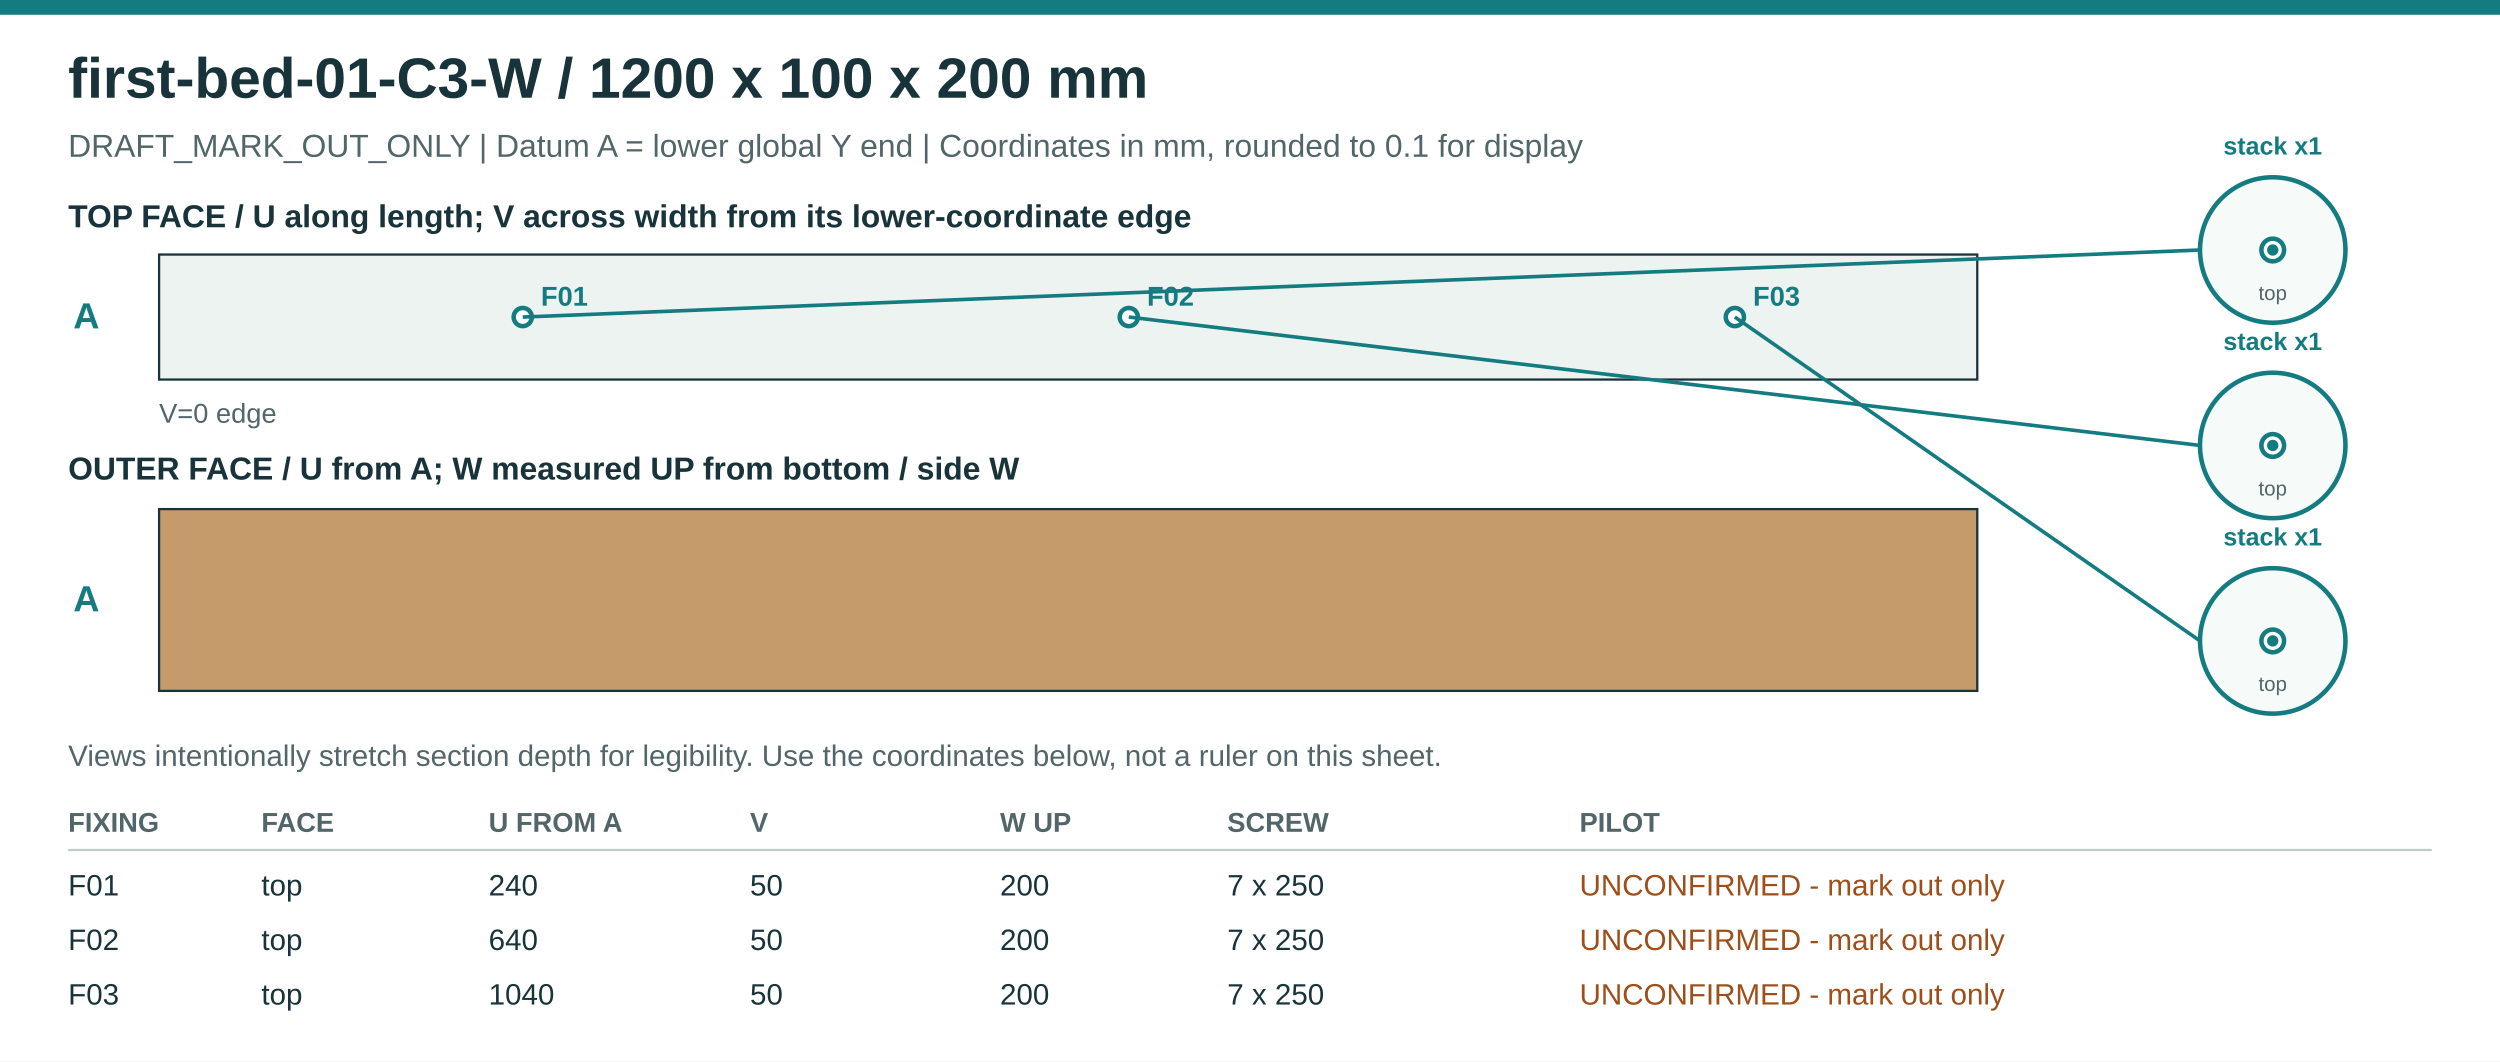
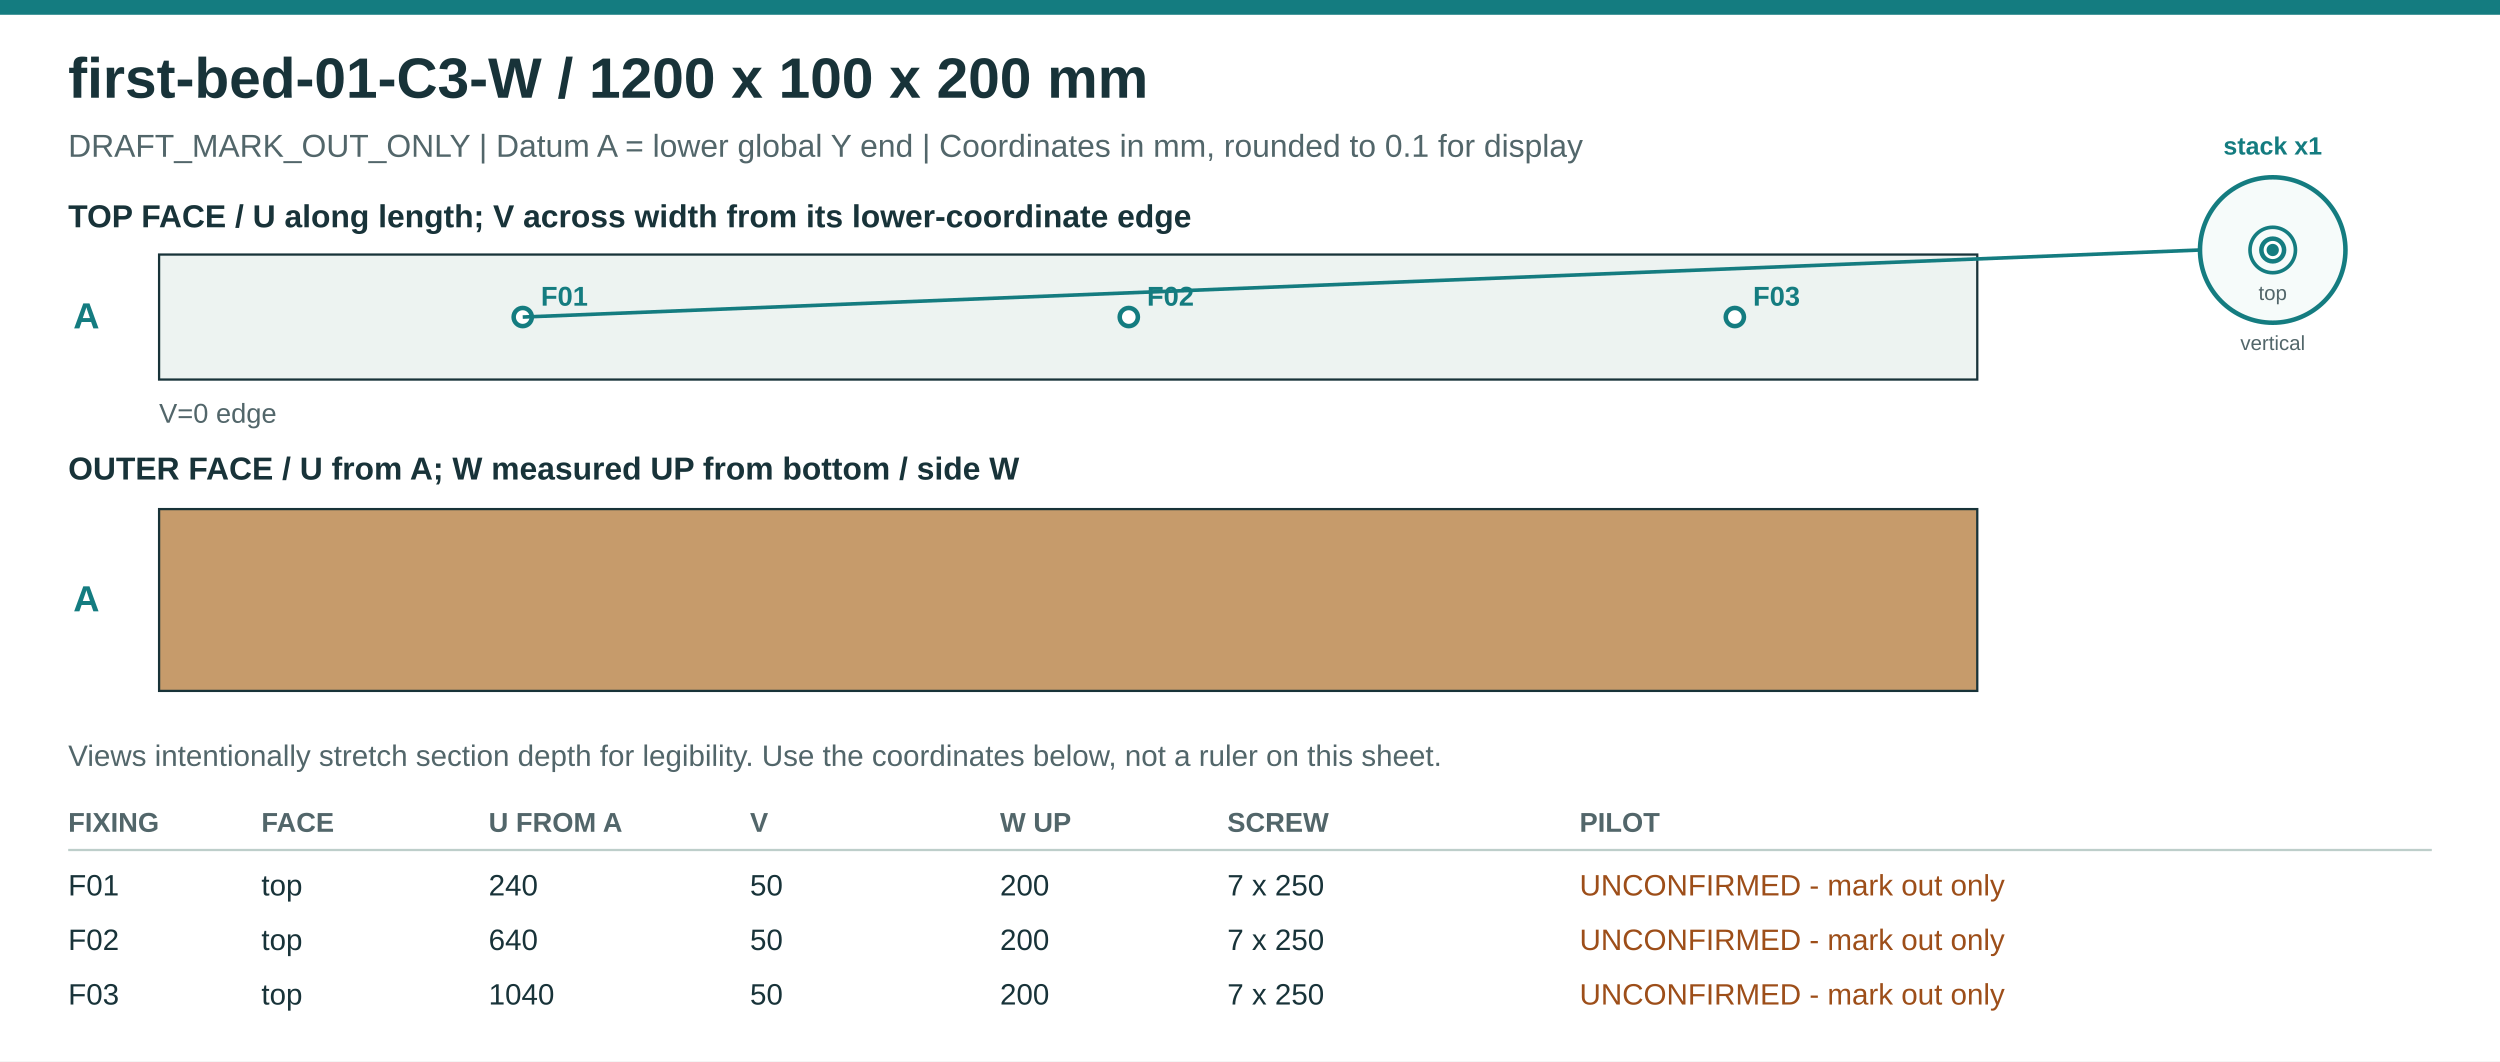
<svg xmlns="http://www.w3.org/2000/svg" width="1100" height="467" viewBox="0 0 1100 467">
  <rect width="100%" height="100%" fill="white" />
  <rect x="0" y="0" width="1100" height="6" fill="#147c80" stroke="#147c80" stroke-width="1" />
  <text x="30" y="43" font-family="Arial,Helvetica,sans-serif" font-size="25" font-weight="700" fill="#183339" text-anchor="start">first-bed-01-C3-W / 1200 x 100 x 200 mm</text>
  <text x="30" y="69" font-family="Arial,Helvetica,sans-serif" font-size="14" font-weight="400" fill="#52666a" text-anchor="start">DRAFT_MARK_OUT_ONLY  |  Datum A = lower global Y end  |  Coordinates in mm, rounded to 0.1 for display</text>
  <text x="30" y="100" font-family="Arial,Helvetica,sans-serif" font-size="14" font-weight="700" fill="#183339" text-anchor="start">TOP FACE / U along length; V across width from its lower-coordinate edge</text>
  <rect x="70" y="112" width="800" height="55" fill="#edf3f1" stroke="#183339" stroke-width="1" />
  <text x="38" y="144.5" font-family="Arial,Helvetica,sans-serif" font-size="16" font-weight="700" fill="#147c80" text-anchor="middle">A</text>
  <text x="70" y="186" font-family="Arial,Helvetica,sans-serif" font-size="12" font-weight="400" fill="#52666a" text-anchor="start">V=0 edge</text>
  <text x="30" y="211" font-family="Arial,Helvetica,sans-serif" font-size="14" font-weight="700" fill="#183339" text-anchor="start">OUTER FACE / U from A; W measured UP from bottom / side W</text>
  <rect x="70" y="224" width="800" height="80" fill="#c69b6b" stroke="#183339" stroke-width="1" />
  <text x="38" y="269.0" font-family="Arial,Helvetica,sans-serif" font-size="16" font-weight="700" fill="#147c80" text-anchor="middle">A</text>
  <circle cx="230.0" cy="139.5" r="4" fill="white" stroke="#147c80" stroke-width="2" />
  <text x="238.0" y="134.5" font-family="Arial,Helvetica,sans-serif" font-size="12" font-weight="700" fill="#147c80" text-anchor="start">F01</text>
  <circle cx="496.667" cy="139.5" r="4" fill="white" stroke="#147c80" stroke-width="2" />
  <text x="504.667" y="134.5" font-family="Arial,Helvetica,sans-serif" font-size="12" font-weight="700" fill="#147c80" text-anchor="start">F02</text>
  <circle cx="763.333" cy="139.5" r="4" fill="white" stroke="#147c80" stroke-width="2" />
  <text x="771.333" y="134.5" font-family="Arial,Helvetica,sans-serif" font-size="12" font-weight="700" fill="#147c80" text-anchor="start">F03</text>
  <line x1="230.0" y1="139.5" x2="968" y2="110" stroke="#147c80" stroke-width="1.6" />
  <circle cx="1000" cy="110" r="32" fill="#f6fbfa" stroke="#147c80" stroke-width="2" />
  <circle cx="1000" cy="110" r="5" fill="white" stroke="#147c80" stroke-width="2" />
  <text x="1000" y="68" font-family="Arial,Helvetica,sans-serif" font-size="11" font-weight="700" fill="#147c80" text-anchor="middle">stack x1</text>
  <text x="1000" y="132" font-family="Arial,Helvetica,sans-serif" font-size="9" font-weight="400" fill="#52666a" text-anchor="middle">top</text>
-   <line x1="1000" y1="110" x2="1000" y2="110" stroke="#147c80" stroke-width="1.8" />
-   <circle cx="1000" cy="110" r="2" fill="#147c80" stroke="#147c80" stroke-width="1" />
-   <line x1="496.667" y1="139.5" x2="968" y2="196" stroke="#147c80" stroke-width="1.6" />
-   <circle cx="1000" cy="196" r="32" fill="#f6fbfa" stroke="#147c80" stroke-width="2" />
-   <circle cx="1000" cy="196" r="5" fill="white" stroke="#147c80" stroke-width="2" />
-   <text x="1000" y="154" font-family="Arial,Helvetica,sans-serif" font-size="11" font-weight="700" fill="#147c80" text-anchor="middle">stack x1</text>
-   <text x="1000" y="218" font-family="Arial,Helvetica,sans-serif" font-size="9" font-weight="400" fill="#52666a" text-anchor="middle">top</text>
-   <line x1="1000" y1="196" x2="1000" y2="196" stroke="#147c80" stroke-width="1.8" />
-   <circle cx="1000" cy="196" r="2" fill="#147c80" stroke="#147c80" stroke-width="1" />
-   <line x1="763.333" y1="139.5" x2="968" y2="282" stroke="#147c80" stroke-width="1.6" />
-   <circle cx="1000" cy="282" r="32" fill="#f6fbfa" stroke="#147c80" stroke-width="2" />
-   <circle cx="1000" cy="282" r="5" fill="white" stroke="#147c80" stroke-width="2" />
-   <text x="1000" y="240" font-family="Arial,Helvetica,sans-serif" font-size="11" font-weight="700" fill="#147c80" text-anchor="middle">stack x1</text>
-   <text x="1000" y="304" font-family="Arial,Helvetica,sans-serif" font-size="9" font-weight="400" fill="#52666a" text-anchor="middle">top</text>
-   <line x1="1000" y1="282" x2="1000" y2="282" stroke="#147c80" stroke-width="1.8" />
-   <circle cx="1000" cy="282" r="2" fill="#147c80" stroke="#147c80" stroke-width="1" />
+   <circle cx="1000" cy="110" r="10" fill="none" stroke="#147c80" stroke-width="1.6" />
+   <circle cx="1000" cy="110" r="2.2" fill="#147c80" stroke="#147c80" stroke-width="1" />
+   <text x="1000" y="154" font-family="Arial,Helvetica,sans-serif" font-size="9" font-weight="400" fill="#52666a" text-anchor="middle">vertical</text>
  <text x="30" y="337" font-family="Arial,Helvetica,sans-serif" font-size="13" font-weight="400" fill="#52666a" text-anchor="start">Views intentionally stretch section depth for legibility. Use the coordinates below, not a ruler on this sheet.</text>
  <text x="30" y="366" font-family="Arial,Helvetica,sans-serif" font-size="12" font-weight="700" fill="#52666a" text-anchor="start">FIXING</text>
  <text x="115" y="366" font-family="Arial,Helvetica,sans-serif" font-size="12" font-weight="700" fill="#52666a" text-anchor="start">FACE</text>
  <text x="215" y="366" font-family="Arial,Helvetica,sans-serif" font-size="12" font-weight="700" fill="#52666a" text-anchor="start">U FROM A</text>
  <text x="330" y="366" font-family="Arial,Helvetica,sans-serif" font-size="12" font-weight="700" fill="#52666a" text-anchor="start">V</text>
  <text x="440" y="366" font-family="Arial,Helvetica,sans-serif" font-size="12" font-weight="700" fill="#52666a" text-anchor="start">W UP</text>
  <text x="540" y="366" font-family="Arial,Helvetica,sans-serif" font-size="12" font-weight="700" fill="#52666a" text-anchor="start">SCREW</text>
  <text x="695" y="366" font-family="Arial,Helvetica,sans-serif" font-size="12" font-weight="700" fill="#52666a" text-anchor="start">PILOT</text>
  <line x1="30" y1="374" x2="1070" y2="374" stroke="#bdceca" stroke-width="1" />
  <text x="30" y="394" font-family="Arial,Helvetica,sans-serif" font-size="13" font-weight="400" fill="#183339" text-anchor="start">F01</text>
  <text x="115" y="394" font-family="Arial,Helvetica,sans-serif" font-size="13" font-weight="400" fill="#183339" text-anchor="start">top</text>
  <text x="215" y="394" font-family="Arial,Helvetica,sans-serif" font-size="13" font-weight="400" fill="#183339" text-anchor="start">240</text>
  <text x="330" y="394" font-family="Arial,Helvetica,sans-serif" font-size="13" font-weight="400" fill="#183339" text-anchor="start">50</text>
  <text x="440" y="394" font-family="Arial,Helvetica,sans-serif" font-size="13" font-weight="400" fill="#183339" text-anchor="start">200</text>
  <text x="540" y="394" font-family="Arial,Helvetica,sans-serif" font-size="13" font-weight="400" fill="#183339" text-anchor="start">7 x 250</text>
  <text x="695" y="394" font-family="Arial,Helvetica,sans-serif" font-size="13" font-weight="400" fill="#9d4e19" text-anchor="start">UNCONFIRMED - mark out only</text>
  <text x="30" y="418" font-family="Arial,Helvetica,sans-serif" font-size="13" font-weight="400" fill="#183339" text-anchor="start">F02</text>
  <text x="115" y="418" font-family="Arial,Helvetica,sans-serif" font-size="13" font-weight="400" fill="#183339" text-anchor="start">top</text>
  <text x="215" y="418" font-family="Arial,Helvetica,sans-serif" font-size="13" font-weight="400" fill="#183339" text-anchor="start">640</text>
  <text x="330" y="418" font-family="Arial,Helvetica,sans-serif" font-size="13" font-weight="400" fill="#183339" text-anchor="start">50</text>
  <text x="440" y="418" font-family="Arial,Helvetica,sans-serif" font-size="13" font-weight="400" fill="#183339" text-anchor="start">200</text>
  <text x="540" y="418" font-family="Arial,Helvetica,sans-serif" font-size="13" font-weight="400" fill="#183339" text-anchor="start">7 x 250</text>
  <text x="695" y="418" font-family="Arial,Helvetica,sans-serif" font-size="13" font-weight="400" fill="#9d4e19" text-anchor="start">UNCONFIRMED - mark out only</text>
  <text x="30" y="442" font-family="Arial,Helvetica,sans-serif" font-size="13" font-weight="400" fill="#183339" text-anchor="start">F03</text>
  <text x="115" y="442" font-family="Arial,Helvetica,sans-serif" font-size="13" font-weight="400" fill="#183339" text-anchor="start">top</text>
  <text x="215" y="442" font-family="Arial,Helvetica,sans-serif" font-size="13" font-weight="400" fill="#183339" text-anchor="start">1040</text>
  <text x="330" y="442" font-family="Arial,Helvetica,sans-serif" font-size="13" font-weight="400" fill="#183339" text-anchor="start">50</text>
  <text x="440" y="442" font-family="Arial,Helvetica,sans-serif" font-size="13" font-weight="400" fill="#183339" text-anchor="start">200</text>
  <text x="540" y="442" font-family="Arial,Helvetica,sans-serif" font-size="13" font-weight="400" fill="#183339" text-anchor="start">7 x 250</text>
  <text x="695" y="442" font-family="Arial,Helvetica,sans-serif" font-size="13" font-weight="400" fill="#9d4e19" text-anchor="start">UNCONFIRMED - mark out only</text>
</svg>
